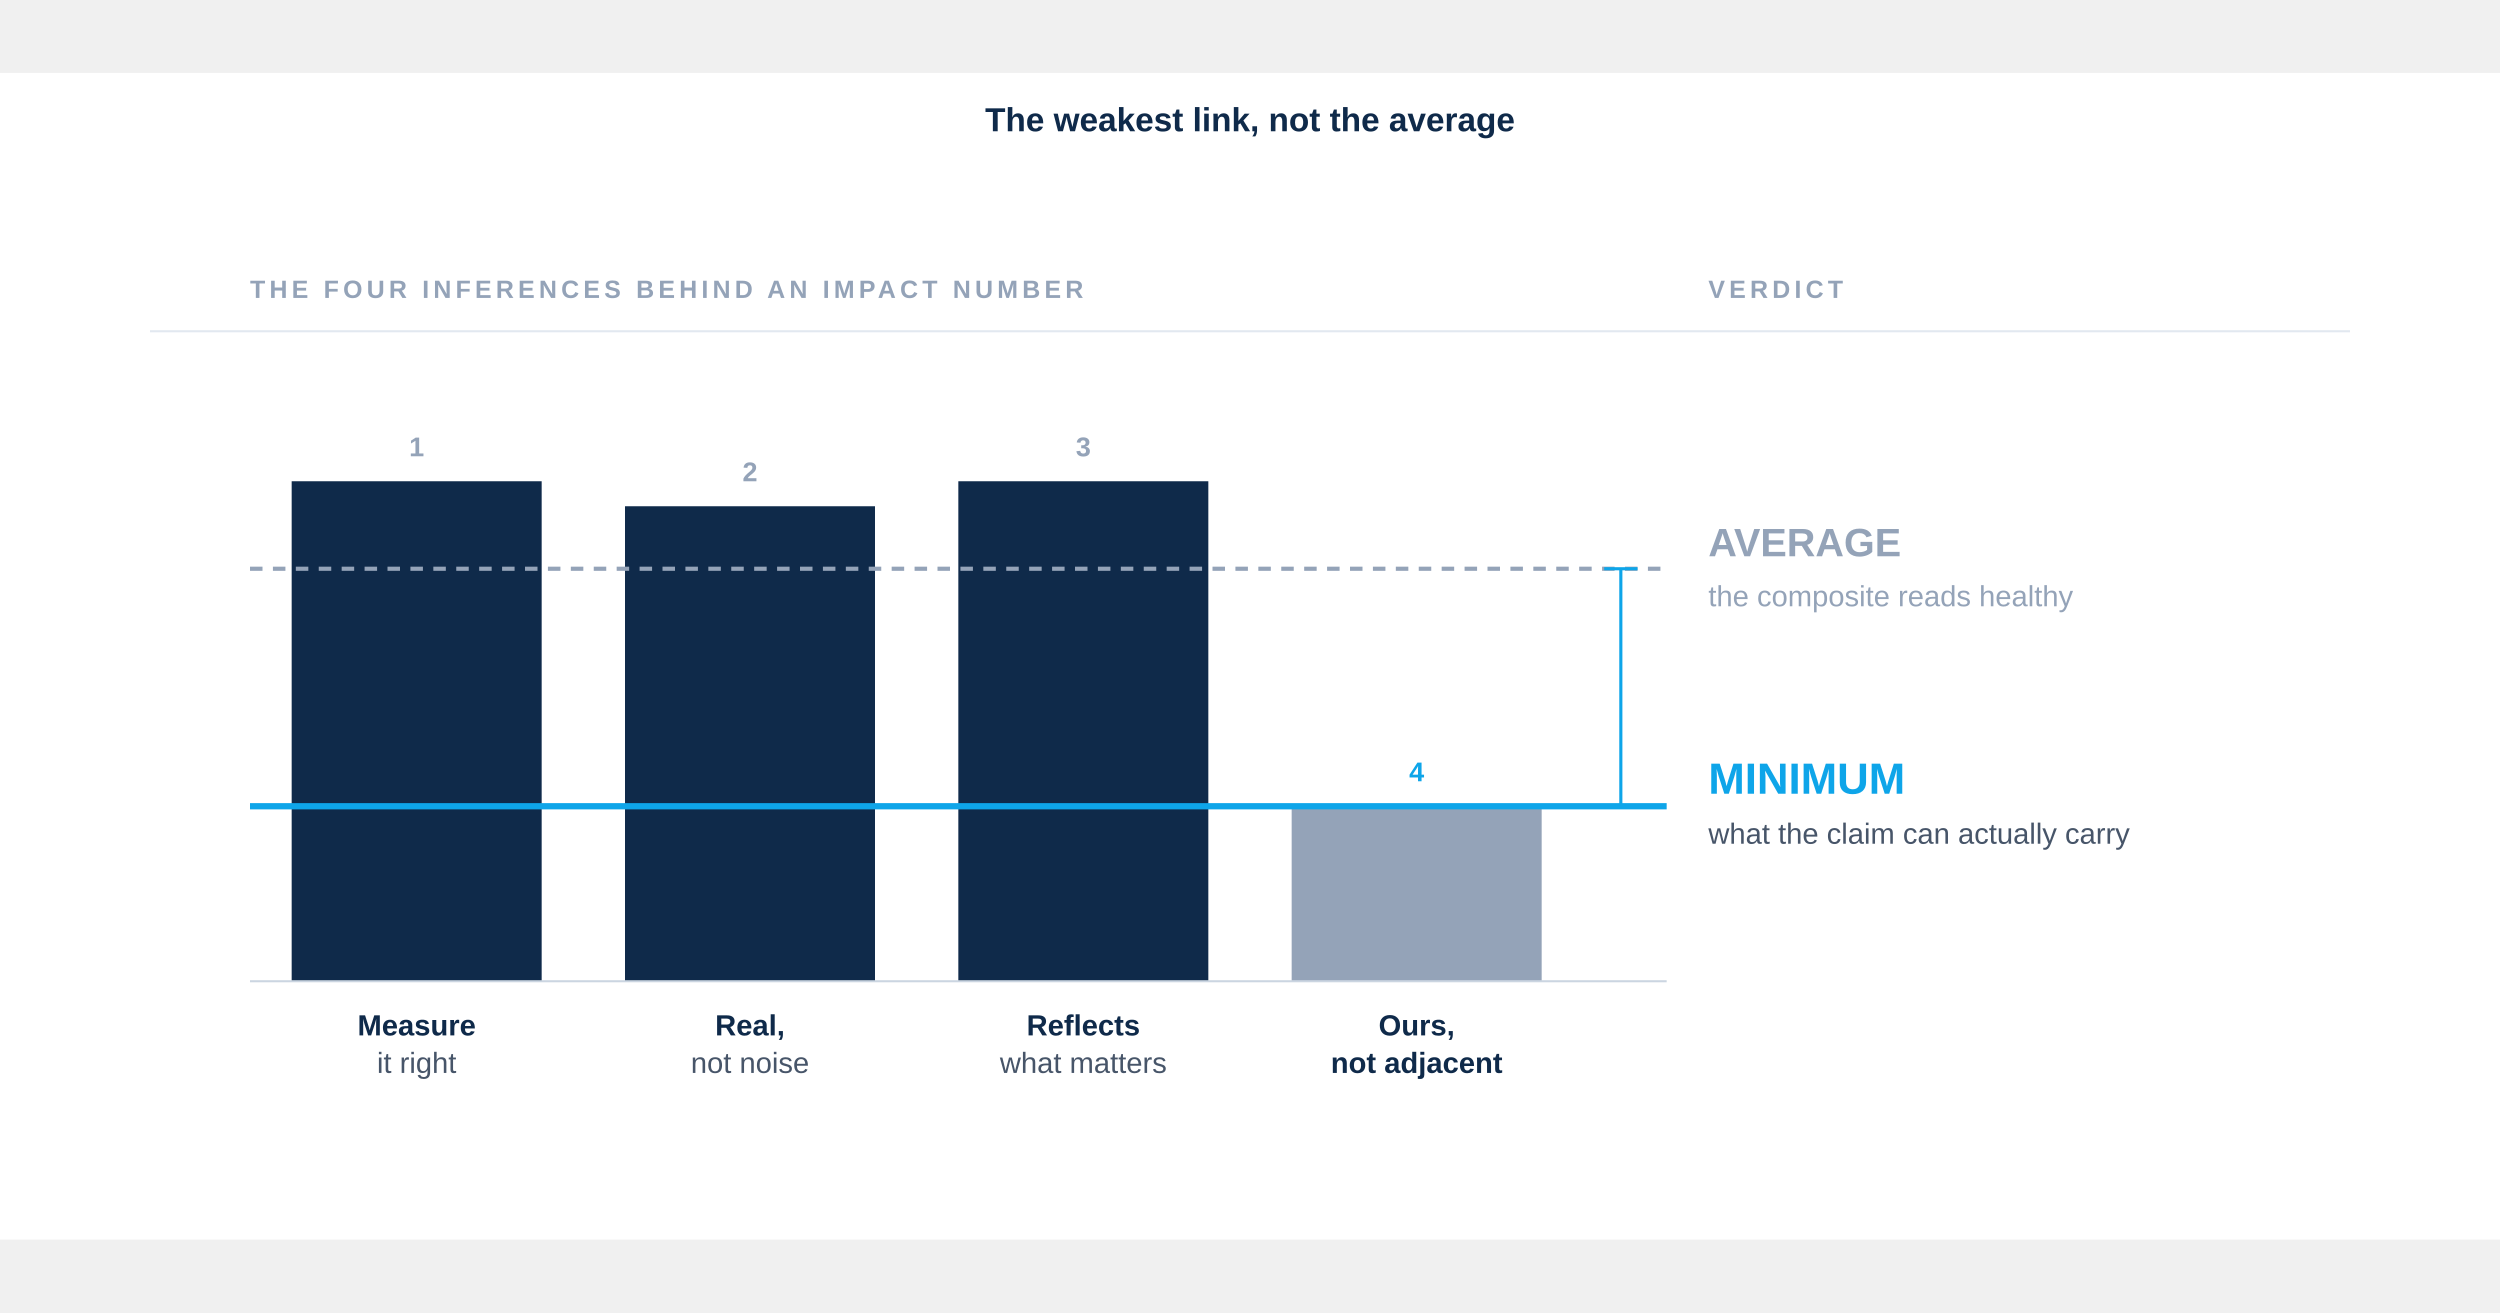
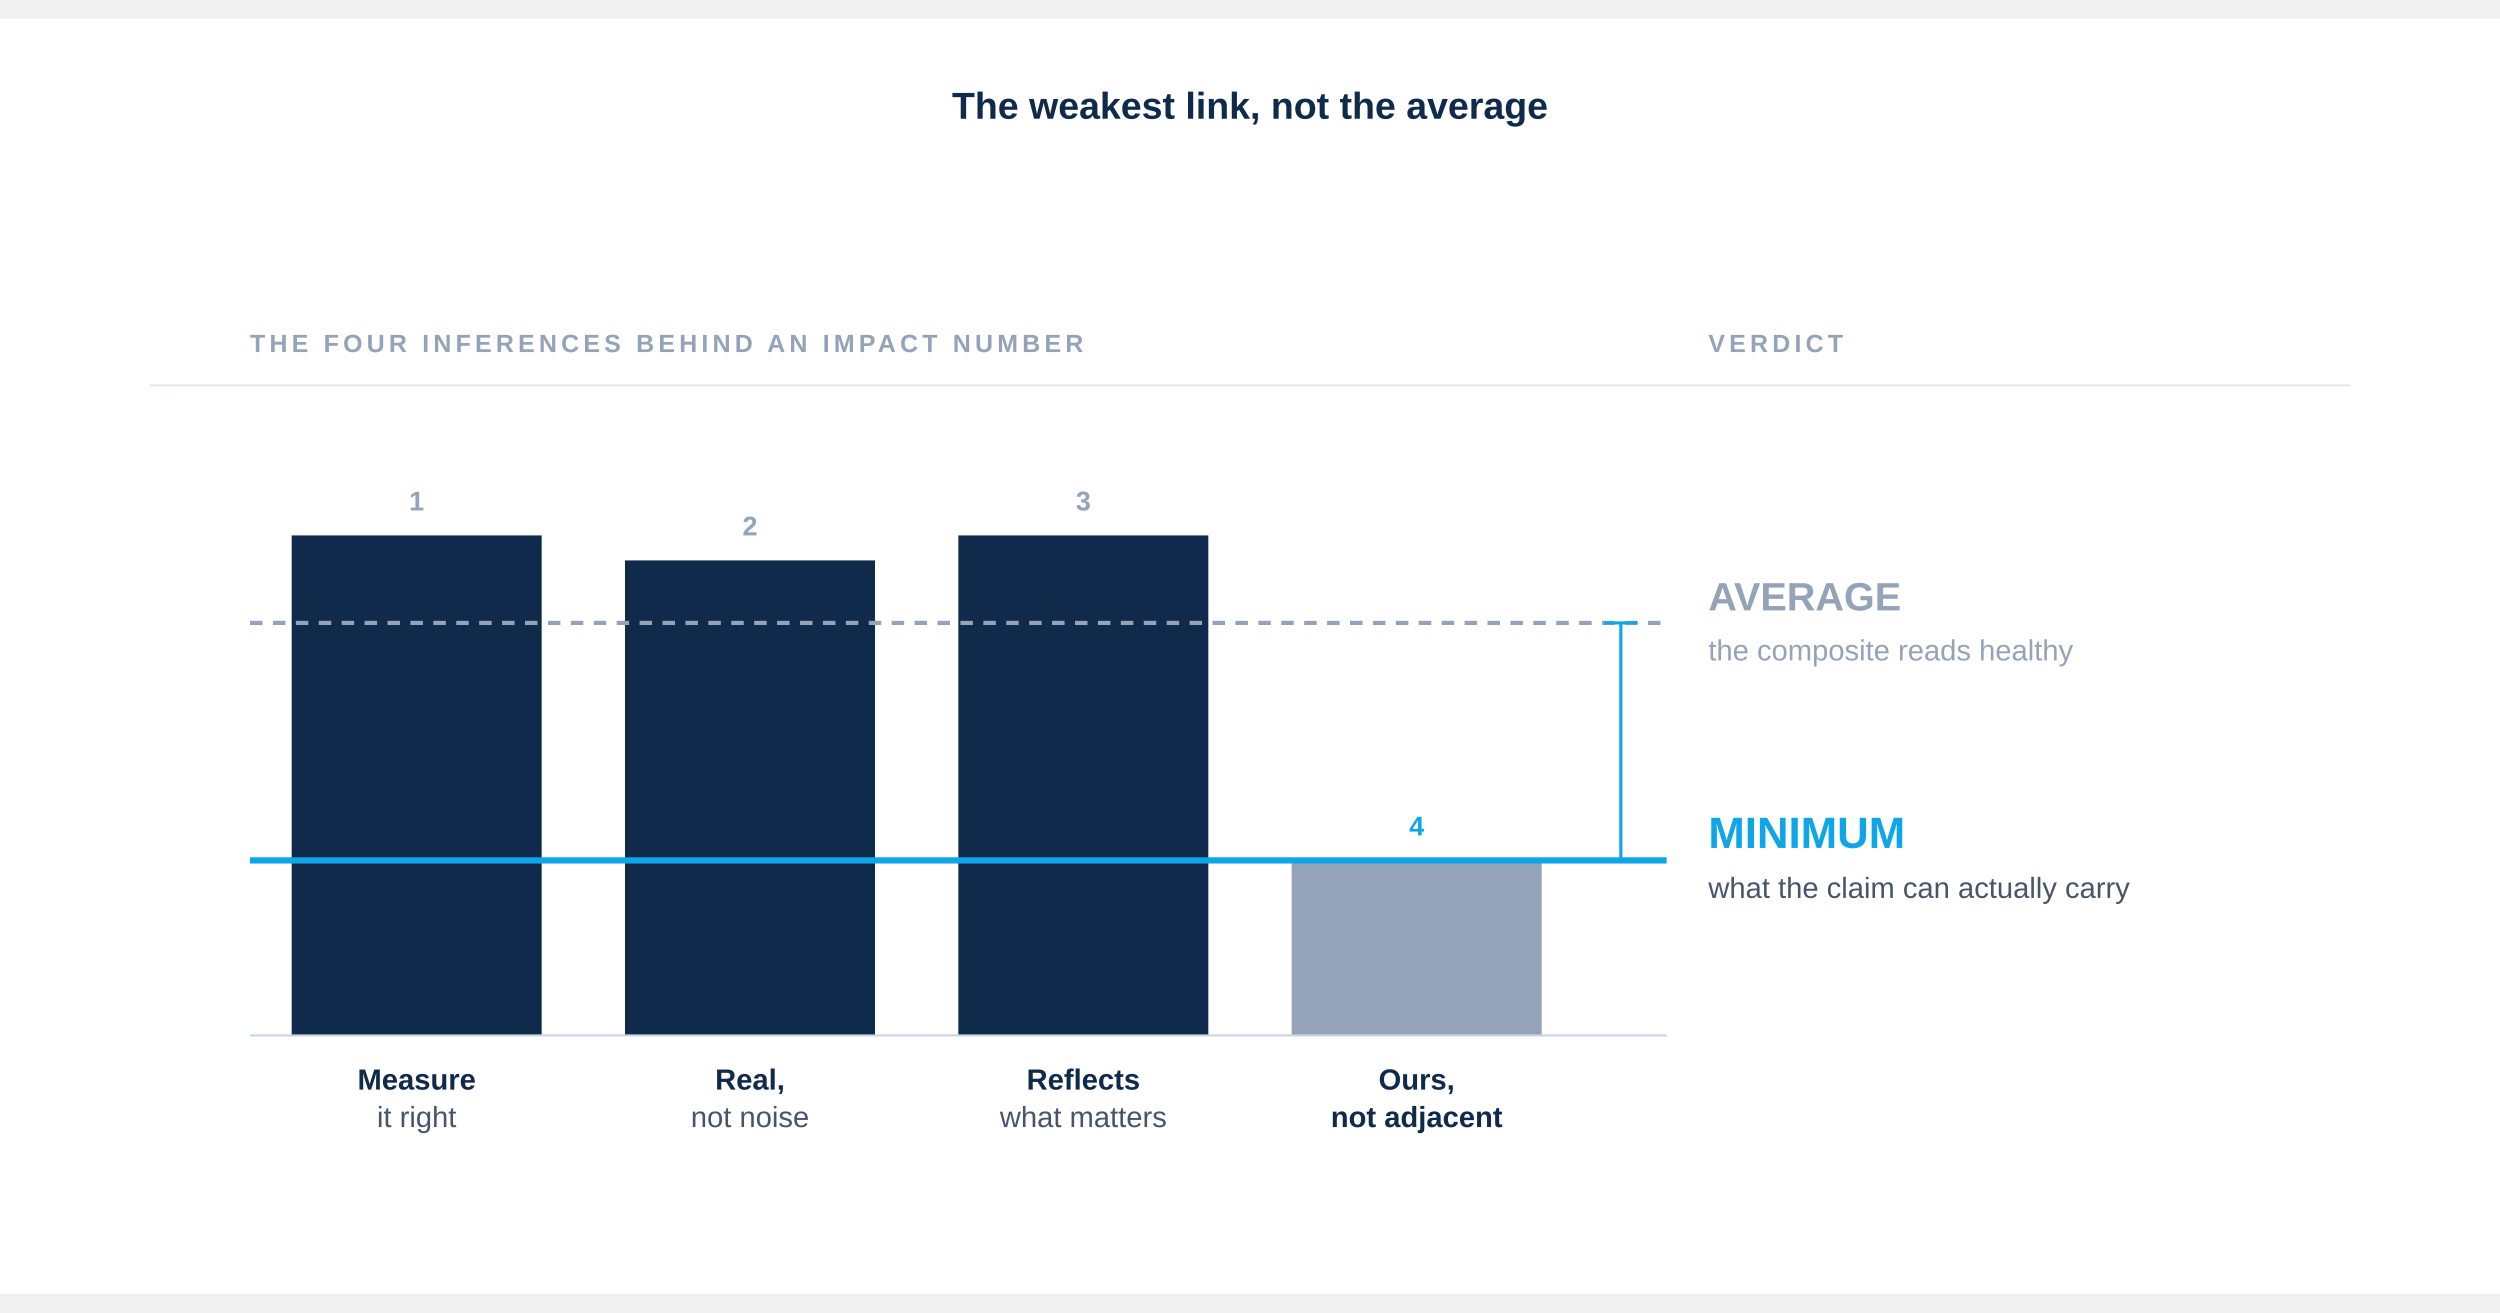
- <svg xmlns="http://www.w3.org/2000/svg" viewBox="0 0 1200 560" width="1200" height="630" role="img" aria-labelledby="title desc">
-   <rect x="0" y="0" width="1200" height="560" fill="#FFFFFF" />
-   <text x="600" y="28" font-family="-apple-system, BlinkMacSystemFont, 'Helvetica Neue', Arial, sans-serif" font-size="16" font-weight="700" fill="#0F2A4A" text-anchor="middle">The weakest link, not the average</text>
-   <text x="120" y="108" font-family="-apple-system, BlinkMacSystemFont, 'Helvetica Neue', Arial, sans-serif" font-size="12" font-weight="600" fill="#94A3B8" letter-spacing="2">THE FOUR INFERENCES BEHIND AN IMPACT NUMBER</text>
-   <text x="820" y="108" font-family="-apple-system, BlinkMacSystemFont, 'Helvetica Neue', Arial, sans-serif" font-size="12" font-weight="600" fill="#94A3B8" letter-spacing="2">VERDICT</text>
-   <line x1="72" y1="124" x2="1128" y2="124" stroke="#E2E8F0" stroke-width="1" />
-   <rect x="140" y="196" width="120" height="240" fill="#0F2A4A" />
-   <rect x="300" y="208" width="120" height="228" fill="#0F2A4A" />
-   <rect x="460" y="196" width="120" height="240" fill="#0F2A4A" />
-   <rect x="620" y="352" width="120" height="84" fill="#94A3B8" />
-   <text x="200" y="184" text-anchor="middle" font-family="-apple-system, BlinkMacSystemFont, 'Helvetica Neue', Arial, sans-serif" font-size="13" font-weight="600" fill="#94A3B8">1</text>
-   <text x="360" y="196" text-anchor="middle" font-family="-apple-system, BlinkMacSystemFont, 'Helvetica Neue', Arial, sans-serif" font-size="13" font-weight="600" fill="#94A3B8">2</text>
-   <text x="520" y="184" text-anchor="middle" font-family="-apple-system, BlinkMacSystemFont, 'Helvetica Neue', Arial, sans-serif" font-size="13" font-weight="600" fill="#94A3B8">3</text>
-   <text x="680" y="340" text-anchor="middle" font-family="-apple-system, BlinkMacSystemFont, 'Helvetica Neue', Arial, sans-serif" font-size="13" font-weight="600" fill="#0EA5E9">4</text>
-   <line x1="120" y1="238" x2="800" y2="238" stroke="#94A3B8" stroke-width="2" stroke-dasharray="6 5" />
-   <line x1="120" y1="352" x2="800" y2="352" stroke="#0EA5E9" stroke-width="3" />
-   <line x1="120" y1="436" x2="800" y2="436" stroke="#CBD5E1" stroke-width="1" />
-   <line x1="778" y1="238" x2="778" y2="352" stroke="#0EA5E9" stroke-width="1.5" />
-   <line x1="770" y1="238" x2="786" y2="238" stroke="#0EA5E9" stroke-width="1.5" />
-   <line x1="770" y1="352" x2="786" y2="352" stroke="#0EA5E9" stroke-width="1.5" />
-   <text x="820" y="232" font-family="-apple-system, BlinkMacSystemFont, 'Helvetica Neue', Arial, sans-serif" font-size="19" font-weight="600" fill="#94A3B8">AVERAGE</text>
-   <text x="820" y="256" font-family="-apple-system, BlinkMacSystemFont, 'Helvetica Neue', Arial, sans-serif" font-size="14" font-weight="400" fill="#94A3B8">the composite reads healthy</text>
-   <text x="820" y="346" font-family="-apple-system, BlinkMacSystemFont, 'Helvetica Neue', Arial, sans-serif" font-size="21" font-weight="600" fill="#0EA5E9">MINIMUM</text>
-   <text x="820" y="370" font-family="-apple-system, BlinkMacSystemFont, 'Helvetica Neue', Arial, sans-serif" font-size="14" font-weight="400" fill="#475569">what the claim can actually carry</text>
-   <g font-family="-apple-system, BlinkMacSystemFont, 'Helvetica Neue', Arial, sans-serif" font-size="14" text-anchor="middle">
-     <text x="200" y="462" font-weight="600" fill="#0F2A4A">Measure</text>
-     <text x="200" y="480" font-weight="400" fill="#475569">it right</text>
-     <text x="360" y="462" font-weight="600" fill="#0F2A4A">Real,</text>
-     <text x="360" y="480" font-weight="400" fill="#475569">not noise</text>
-     <text x="520" y="462" font-weight="600" fill="#0F2A4A">Reflects</text>
-     <text x="520" y="480" font-weight="400" fill="#475569">what matters</text>
-     <text x="680" y="462" font-weight="600" fill="#0F2A4A">Ours,</text>
-     <text x="680" y="480" font-weight="600" fill="#0F2A4A">not adjacent</text>
+ <svg xmlns="http://www.w3.org/2000/svg" viewBox="0 0 1200 612" width="1200" height="630" role="img" aria-labelledby="title desc">
+   <rect x="0" y="0" width="1200" height="612" fill="#FFFFFF" />
+   <text x="600" y="48" font-family="-apple-system, BlinkMacSystemFont, 'Helvetica Neue', Arial, sans-serif" font-size="18" font-weight="700" fill="#0F2A4A" text-anchor="middle">The weakest link, not the average</text>
+   <g transform="translate(0, 52)">
+     <text x="120" y="108" font-family="-apple-system, BlinkMacSystemFont, 'Helvetica Neue', Arial, sans-serif" font-size="12" font-weight="600" fill="#94A3B8" letter-spacing="2">THE FOUR INFERENCES BEHIND AN IMPACT NUMBER</text>
+     <text x="820" y="108" font-family="-apple-system, BlinkMacSystemFont, 'Helvetica Neue', Arial, sans-serif" font-size="12" font-weight="600" fill="#94A3B8" letter-spacing="2">VERDICT</text>
+     <line x1="72" y1="124" x2="1128" y2="124" stroke="#E2E8F0" stroke-width="1" />
+     <rect x="140" y="196" width="120" height="240" fill="#0F2A4A" />
+     <rect x="300" y="208" width="120" height="228" fill="#0F2A4A" />
+     <rect x="460" y="196" width="120" height="240" fill="#0F2A4A" />
+     <rect x="620" y="352" width="120" height="84" fill="#94A3B8" />
+     <text x="200" y="184" text-anchor="middle" font-family="-apple-system, BlinkMacSystemFont, 'Helvetica Neue', Arial, sans-serif" font-size="13" font-weight="600" fill="#94A3B8">1</text>
+     <text x="360" y="196" text-anchor="middle" font-family="-apple-system, BlinkMacSystemFont, 'Helvetica Neue', Arial, sans-serif" font-size="13" font-weight="600" fill="#94A3B8">2</text>
+     <text x="520" y="184" text-anchor="middle" font-family="-apple-system, BlinkMacSystemFont, 'Helvetica Neue', Arial, sans-serif" font-size="13" font-weight="600" fill="#94A3B8">3</text>
+     <text x="680" y="340" text-anchor="middle" font-family="-apple-system, BlinkMacSystemFont, 'Helvetica Neue', Arial, sans-serif" font-size="13" font-weight="600" fill="#0EA5E9">4</text>
+     <line x1="120" y1="238" x2="800" y2="238" stroke="#94A3B8" stroke-width="2" stroke-dasharray="6 5" />
+     <line x1="120" y1="352" x2="800" y2="352" stroke="#0EA5E9" stroke-width="3" />
+     <line x1="120" y1="436" x2="800" y2="436" stroke="#CBD5E1" stroke-width="1" />
+     <line x1="778" y1="238" x2="778" y2="352" stroke="#0EA5E9" stroke-width="1.5" />
+     <line x1="770" y1="238" x2="786" y2="238" stroke="#0EA5E9" stroke-width="1.5" />
+     <line x1="770" y1="352" x2="786" y2="352" stroke="#0EA5E9" stroke-width="1.5" />
+     <text x="820" y="232" font-family="-apple-system, BlinkMacSystemFont, 'Helvetica Neue', Arial, sans-serif" font-size="19" font-weight="600" fill="#94A3B8">AVERAGE</text>
+     <text x="820" y="256" font-family="-apple-system, BlinkMacSystemFont, 'Helvetica Neue', Arial, sans-serif" font-size="14" font-weight="400" fill="#94A3B8">the composite reads healthy</text>
+     <text x="820" y="346" font-family="-apple-system, BlinkMacSystemFont, 'Helvetica Neue', Arial, sans-serif" font-size="21" font-weight="600" fill="#0EA5E9">MINIMUM</text>
+     <text x="820" y="370" font-family="-apple-system, BlinkMacSystemFont, 'Helvetica Neue', Arial, sans-serif" font-size="14" font-weight="400" fill="#475569">what the claim can actually carry</text>
+     <g font-family="-apple-system, BlinkMacSystemFont, 'Helvetica Neue', Arial, sans-serif" font-size="14" text-anchor="middle">
+       <text x="200" y="462" font-weight="600" fill="#0F2A4A">Measure</text>
+       <text x="200" y="480" font-weight="400" fill="#475569">it right</text>
+       <text x="360" y="462" font-weight="600" fill="#0F2A4A">Real,</text>
+       <text x="360" y="480" font-weight="400" fill="#475569">not noise</text>
+       <text x="520" y="462" font-weight="600" fill="#0F2A4A">Reflects</text>
+       <text x="520" y="480" font-weight="400" fill="#475569">what matters</text>
+       <text x="680" y="462" font-weight="600" fill="#0F2A4A">Ours,</text>
+       <text x="680" y="480" font-weight="600" fill="#0F2A4A">not adjacent</text>
+     </g>
  </g>
</svg>
